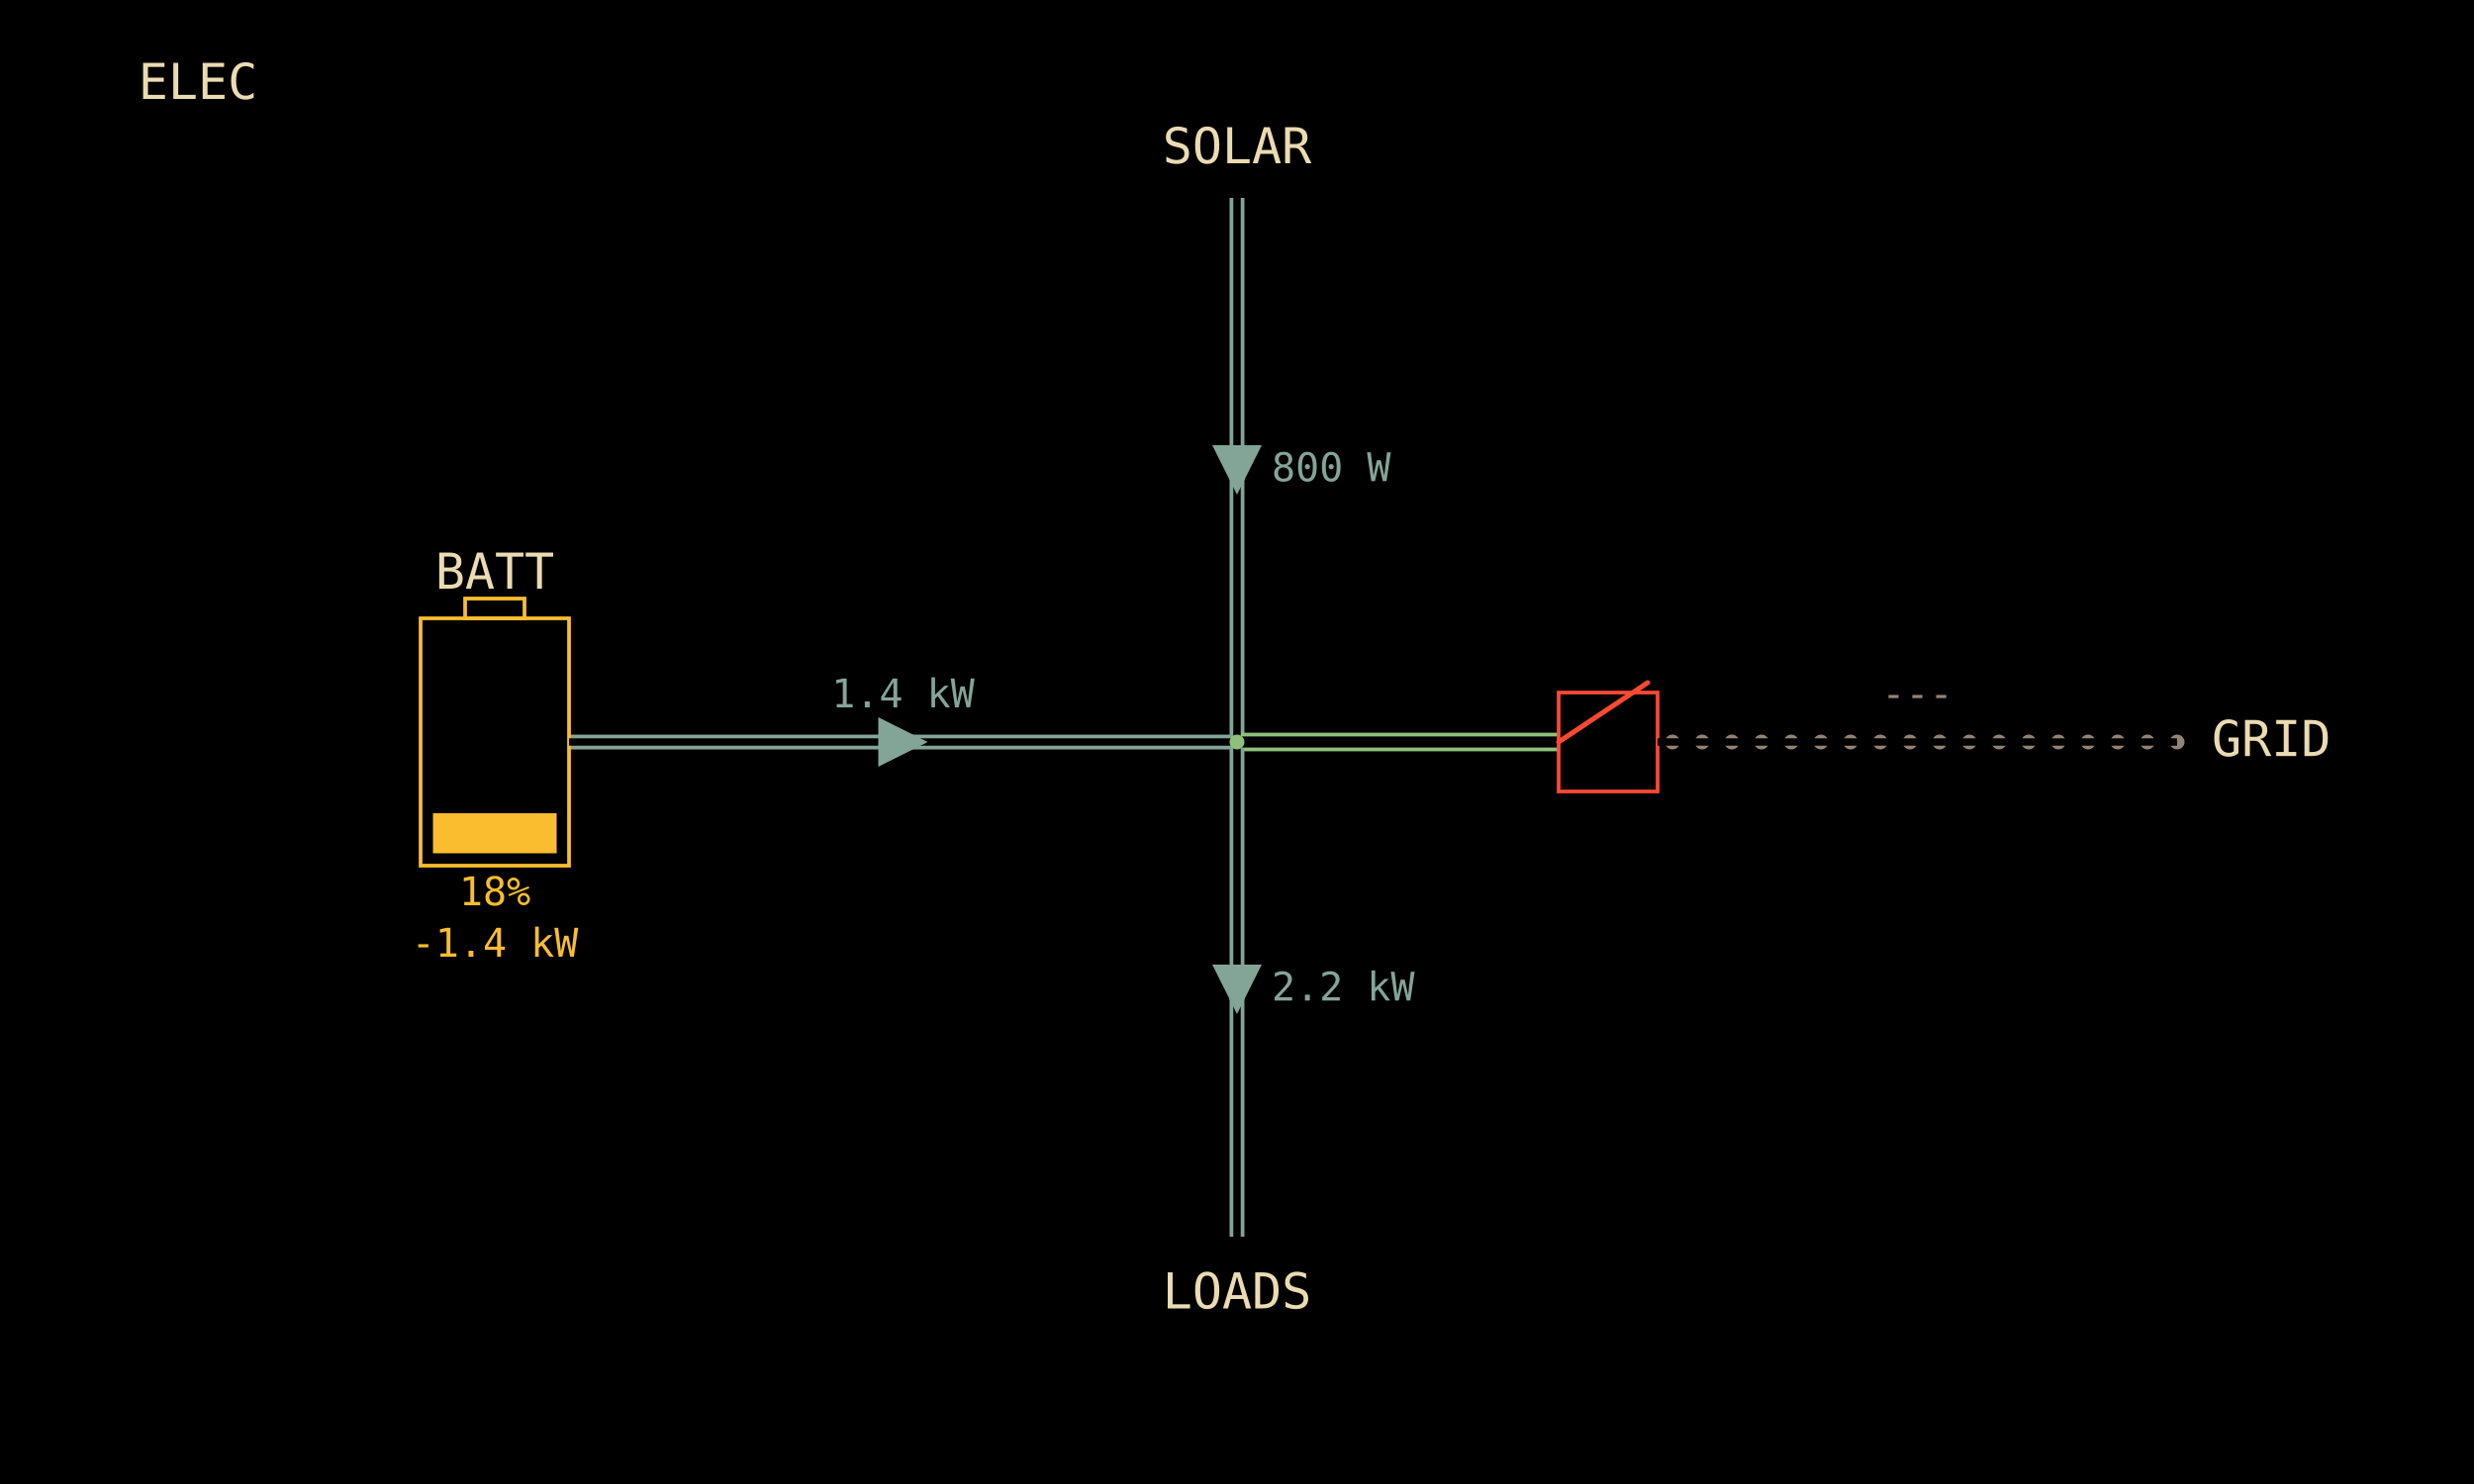
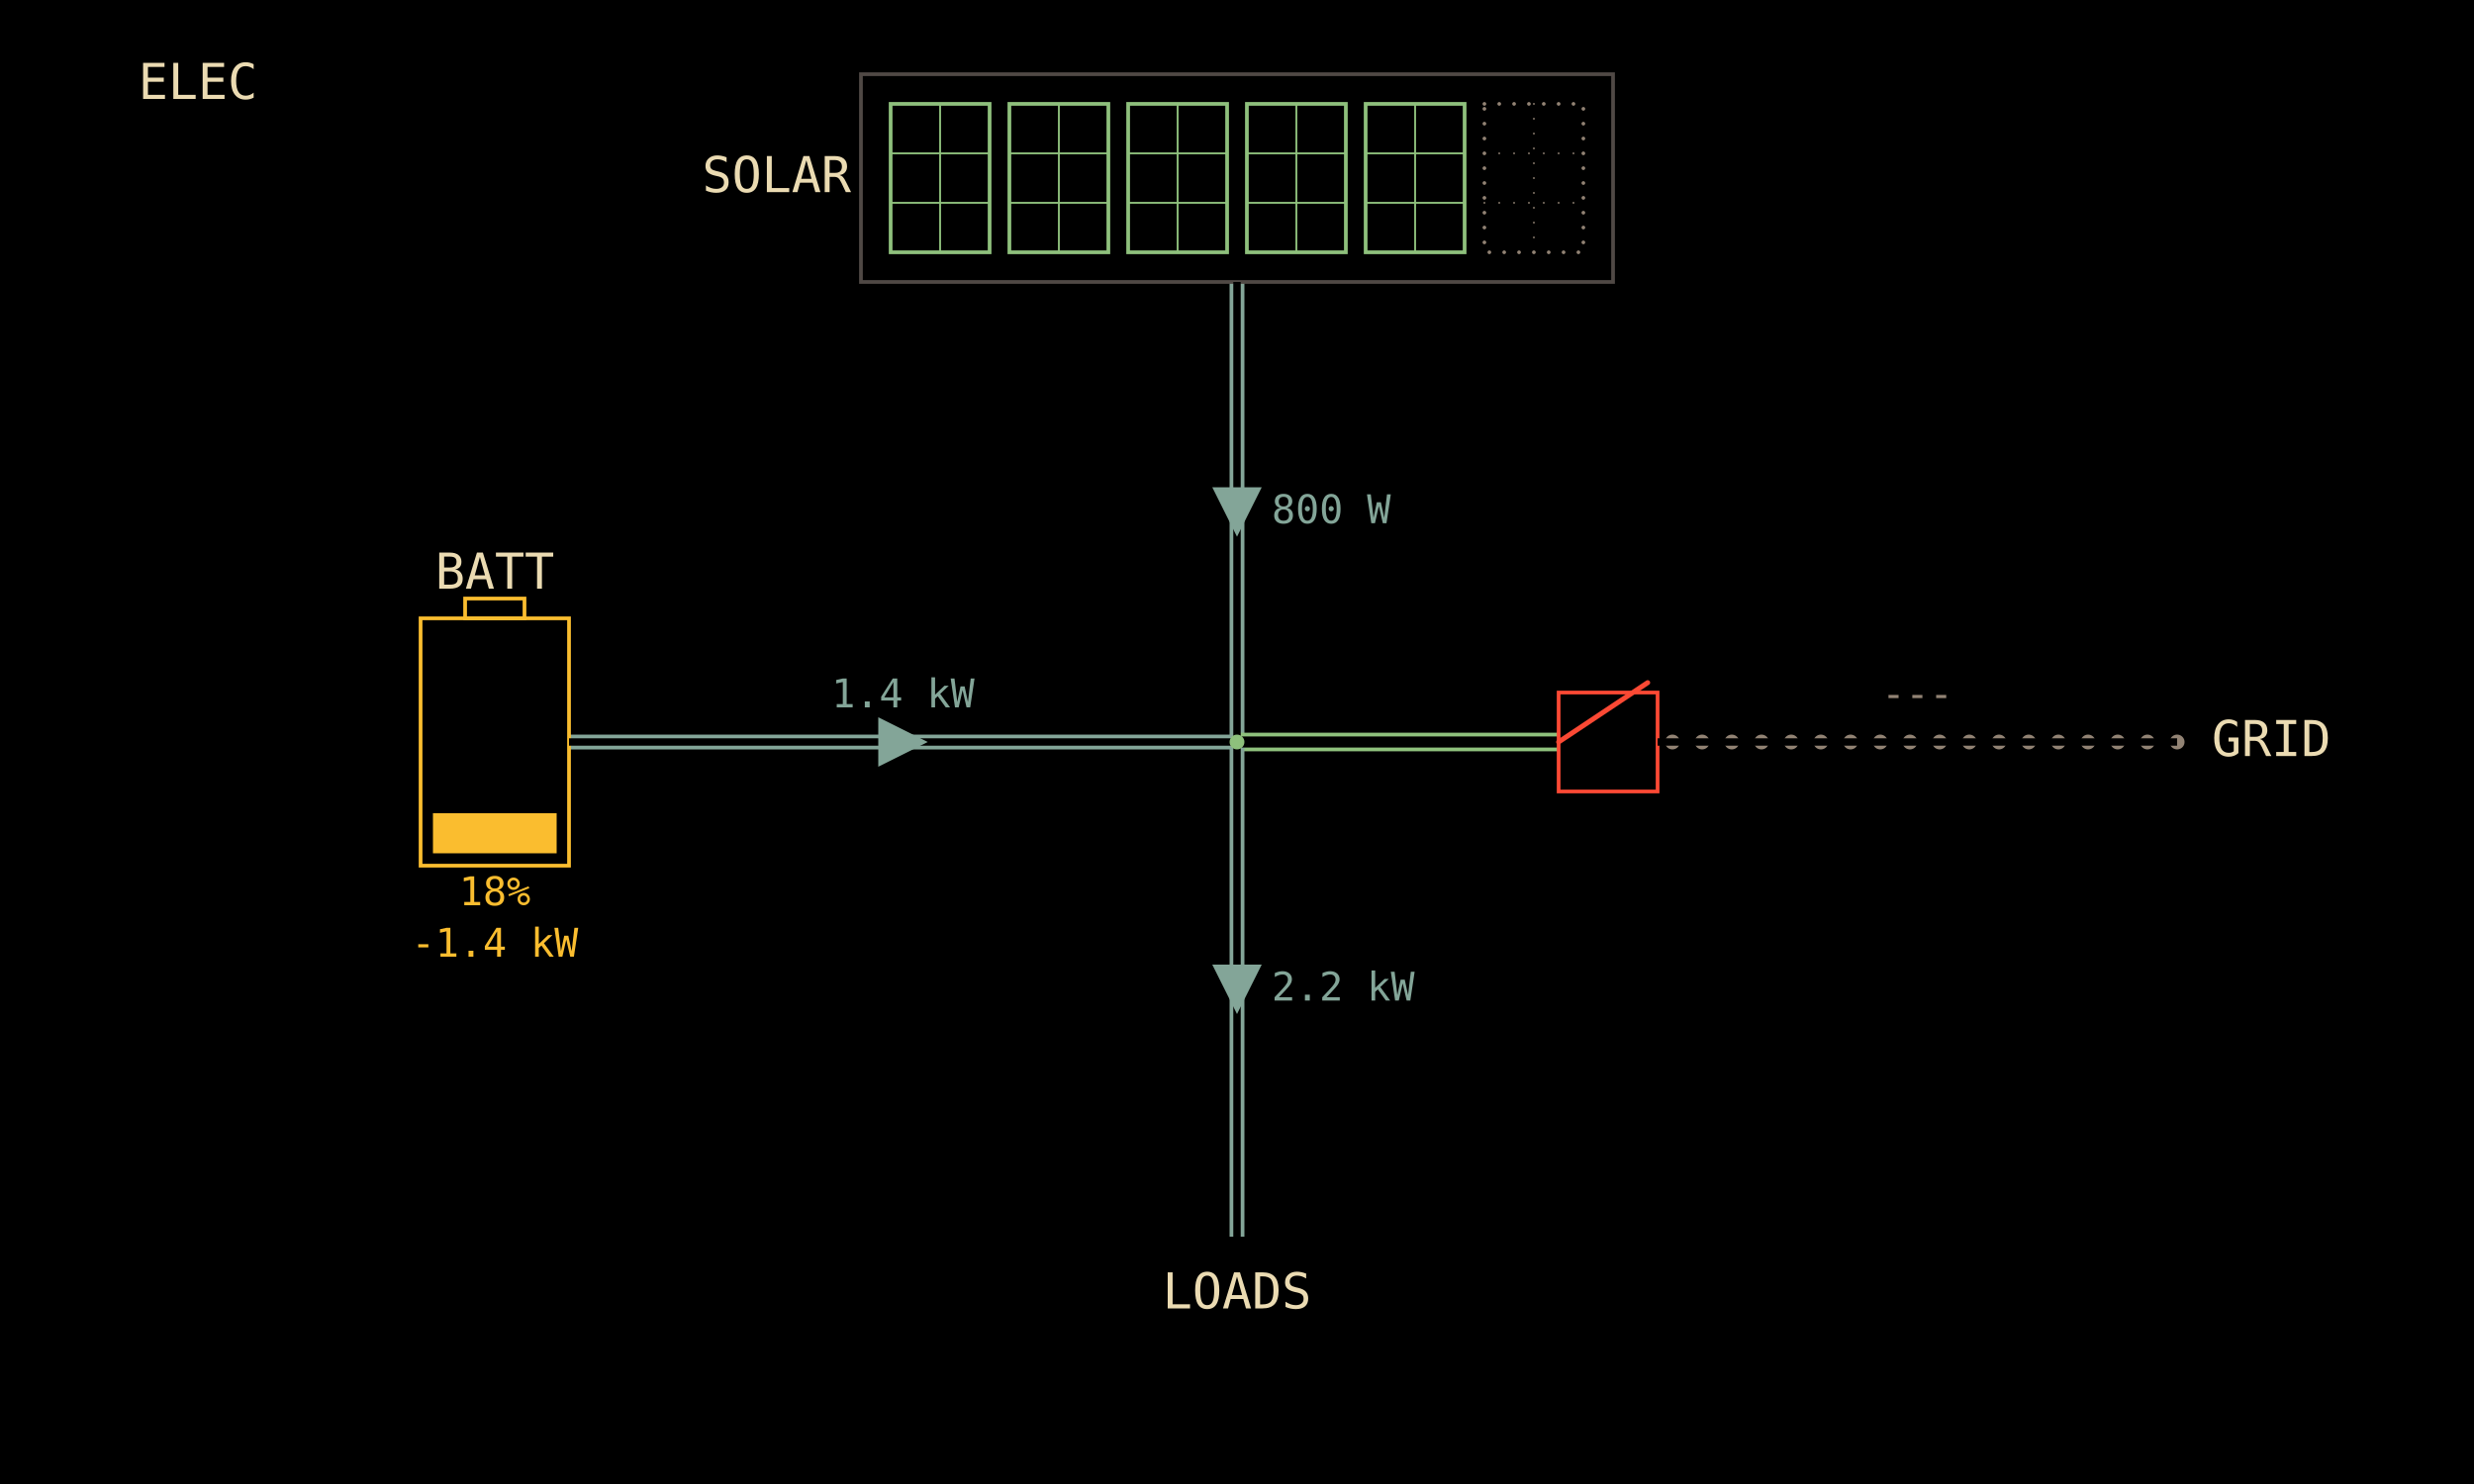
<svg xmlns="http://www.w3.org/2000/svg" viewBox="0 0 1000 600" width="1280" height="768" data-page="electrical" data-theme="mirror">
  <rect x="0" y="0" width="1000" height="600" fill="#000000" />
  <g id="casings">
    <g data-for="solar">
-       <polyline points="500,80 500,300" fill="none" stroke="#83a598" stroke-width="6" stroke-linejoin="round" />
+       <polyline points="500,114 500,300" fill="none" stroke="#83a598" stroke-width="6" stroke-linejoin="round" />
    </g>
    <g data-for="battery_feed">
      <polyline points="500,300 230,300" fill="none" stroke="#83a598" stroke-width="6" stroke-linejoin="round" />
    </g>
    <g data-for="bus_tie">
      <polyline points="500,300 630,300" fill="none" stroke="#8ec07c" stroke-width="7.5" stroke-linejoin="round" />
    </g>
    <g data-for="grid">
      <polyline points="880,300 670,300" fill="none" stroke="#928374" stroke-width="6" stroke-dasharray="0 12" stroke-linecap="round" stroke-linejoin="round" />
    </g>
    <g data-for="loads">
      <polyline points="500,300 500,500" fill="none" stroke="#83a598" stroke-width="6" stroke-linejoin="round" />
    </g>
  </g>
  <g id="title">
    <text x="80" y="40" text-anchor="middle" font-family="DejaVu Sans Mono, monospace" font-size="20" fill="#ebdbb2">ELEC</text>
  </g>
+   <g id="array">
+     <rect x="348" y="30" width="304" height="84" fill="none" stroke="#504945" stroke-width="1.5" />
+     <g id="array.p1">
+       <rect x="360" y="42" width="40" height="60" fill="none" stroke="#8ec07c" stroke-width="1.5" />
+       <line x1="360" y1="62" x2="400" y2="62" stroke="#8ec07c" stroke-width="0.75" />
+       <line x1="360" y1="82" x2="400" y2="82" stroke="#8ec07c" stroke-width="0.75" />
+       <line x1="380" y1="42" x2="380" y2="102" stroke="#8ec07c" stroke-width="0.75" />
+     </g>
+     <g id="array.p2">
+       <rect x="408" y="42" width="40" height="60" fill="none" stroke="#8ec07c" stroke-width="1.5" />
+       <line x1="408" y1="62" x2="448" y2="62" stroke="#8ec07c" stroke-width="0.75" />
+       <line x1="408" y1="82" x2="448" y2="82" stroke="#8ec07c" stroke-width="0.75" />
+       <line x1="428" y1="42" x2="428" y2="102" stroke="#8ec07c" stroke-width="0.75" />
+     </g>
+     <g id="array.p3">
+       <rect x="456" y="42" width="40" height="60" fill="none" stroke="#8ec07c" stroke-width="1.5" />
+       <line x1="456" y1="62" x2="496" y2="62" stroke="#8ec07c" stroke-width="0.75" />
+       <line x1="456" y1="82" x2="496" y2="82" stroke="#8ec07c" stroke-width="0.75" />
+       <line x1="476" y1="42" x2="476" y2="102" stroke="#8ec07c" stroke-width="0.75" />
+     </g>
+     <g id="array.p4">
+       <rect x="504" y="42" width="40" height="60" fill="none" stroke="#8ec07c" stroke-width="1.5" />
+       <line x1="504" y1="62" x2="544" y2="62" stroke="#8ec07c" stroke-width="0.75" />
+       <line x1="504" y1="82" x2="544" y2="82" stroke="#8ec07c" stroke-width="0.75" />
+       <line x1="524" y1="42" x2="524" y2="102" stroke="#8ec07c" stroke-width="0.75" />
+     </g>
+     <g id="array.p5">
+       <rect x="552" y="42" width="40" height="60" fill="none" stroke="#8ec07c" stroke-width="1.5" />
+       <line x1="552" y1="62" x2="592" y2="62" stroke="#8ec07c" stroke-width="0.75" />
+       <line x1="552" y1="82" x2="592" y2="82" stroke="#8ec07c" stroke-width="0.75" />
+       <line x1="572" y1="42" x2="572" y2="102" stroke="#8ec07c" stroke-width="0.75" />
+     </g>
+     <g id="array.p6">
+       <rect x="600" y="42" width="40" height="60" fill="none" stroke="#928374" stroke-width="1.5" stroke-dasharray="0 6" stroke-linecap="round" />
+       <line x1="600" y1="62" x2="640" y2="62" stroke="#928374" stroke-width="0.75" stroke-dasharray="0 6" stroke-linecap="round" />
+       <line x1="600" y1="82" x2="640" y2="82" stroke="#928374" stroke-width="0.75" stroke-dasharray="0 6" stroke-linecap="round" />
+       <line x1="620" y1="42" x2="620" y2="102" stroke="#928374" stroke-width="0.75" stroke-dasharray="0 6" stroke-linecap="round" />
+     </g>
+     <text x="344" y="72" text-anchor="end" dominant-baseline="middle" font-family="DejaVu Sans Mono, monospace" font-size="20" fill="#ebdbb2">SOLAR</text>
+   </g>
  <g id="solar">
-     <polyline points="500,80 500,300" fill="none" stroke="#000000" stroke-width="3" stroke-linejoin="round" />
-     <polygon points="500,200 490,180 510,180" fill="#83a598" />
-     <text x="500" y="66" text-anchor="middle" font-family="DejaVu Sans Mono, monospace" font-size="20" fill="#ebdbb2">SOLAR</text>
-     <text x="514" y="190" text-anchor="start" dominant-baseline="middle" font-family="DejaVu Sans Mono, monospace" font-size="16" fill="#83a598">800 W</text>
+     <polyline points="500,114 500,300" fill="none" stroke="#000000" stroke-width="3" stroke-linejoin="round" />
+     <polygon points="500,217 490,197 510,197" fill="#83a598" />
+     <text x="514" y="207" text-anchor="start" dominant-baseline="middle" font-family="DejaVu Sans Mono, monospace" font-size="16" fill="#83a598">800 W</text>
  </g>
  <g id="battery">
    <rect x="170" y="250" width="60" height="100" fill="none" stroke="#fabd2f" stroke-width="1.5" />
    <rect x="188" y="242" width="24" height="8" fill="none" stroke="#fabd2f" stroke-width="1.5" />
    <rect x="175" y="328.8" width="50" height="16.2" fill="#fabd2f" />
    <text x="200" y="238" text-anchor="middle" font-family="DejaVu Sans Mono, monospace" font-size="20" fill="#ebdbb2">BATT</text>
    <text x="200" y="366" text-anchor="middle" font-family="DejaVu Sans Mono, monospace" font-size="16" fill="#fabd2f">18%</text>
    <text x="200" y="386.8" text-anchor="middle" font-family="DejaVu Sans Mono, monospace" font-size="16" fill="#fabd2f">-1.4 kW</text>
  </g>
  <g id="battery_feed">
    <polyline points="500,300 230,300" fill="none" stroke="#000000" stroke-width="3" stroke-linejoin="round" />
    <polygon points="375,300 355,310 355,290" fill="#83a598" />
    <text x="365" y="286" text-anchor="middle" font-family="DejaVu Sans Mono, monospace" font-size="16" fill="#83a598">1.4 kW</text>
  </g>
  <g id="bus_tie">
    <polyline points="500,300 630,300" fill="none" stroke="#000000" stroke-width="4.5" stroke-linejoin="round" />
  </g>
  <g id="main_breaker">
    <g>
      <rect x="630" y="280" width="40" height="40" fill="none" stroke="#fb4934" stroke-width="1.5" />
      <line x1="630" y1="300" x2="666" y2="276" stroke="#fb4934" stroke-width="2" stroke-linecap="round" />
    </g>
  </g>
  <g id="grid">
    <polyline points="880,300 670,300" fill="none" stroke="#000000" stroke-width="3" stroke-linejoin="round" />
    <text x="894" y="300" text-anchor="start" dominant-baseline="middle" font-family="DejaVu Sans Mono, monospace" font-size="20" fill="#ebdbb2">GRID</text>
    <text x="775" y="286" text-anchor="middle" font-family="DejaVu Sans Mono, monospace" font-size="16" fill="#928374">---</text>
  </g>
  <g id="loads">
    <polyline points="500,300 500,500" fill="none" stroke="#000000" stroke-width="3" stroke-linejoin="round" />
    <polygon points="500,410 490,390 510,390" fill="#83a598" />
    <text x="500" y="529" text-anchor="middle" font-family="DejaVu Sans Mono, monospace" font-size="20" fill="#ebdbb2">LOADS</text>
    <text x="514" y="400" text-anchor="start" dominant-baseline="middle" font-family="DejaVu Sans Mono, monospace" font-size="16" fill="#83a598">2.2 kW</text>
  </g>
  <g id="bus">
    <circle cx="500" cy="300" r="3" fill="#8ec07c" />
  </g>
</svg>
